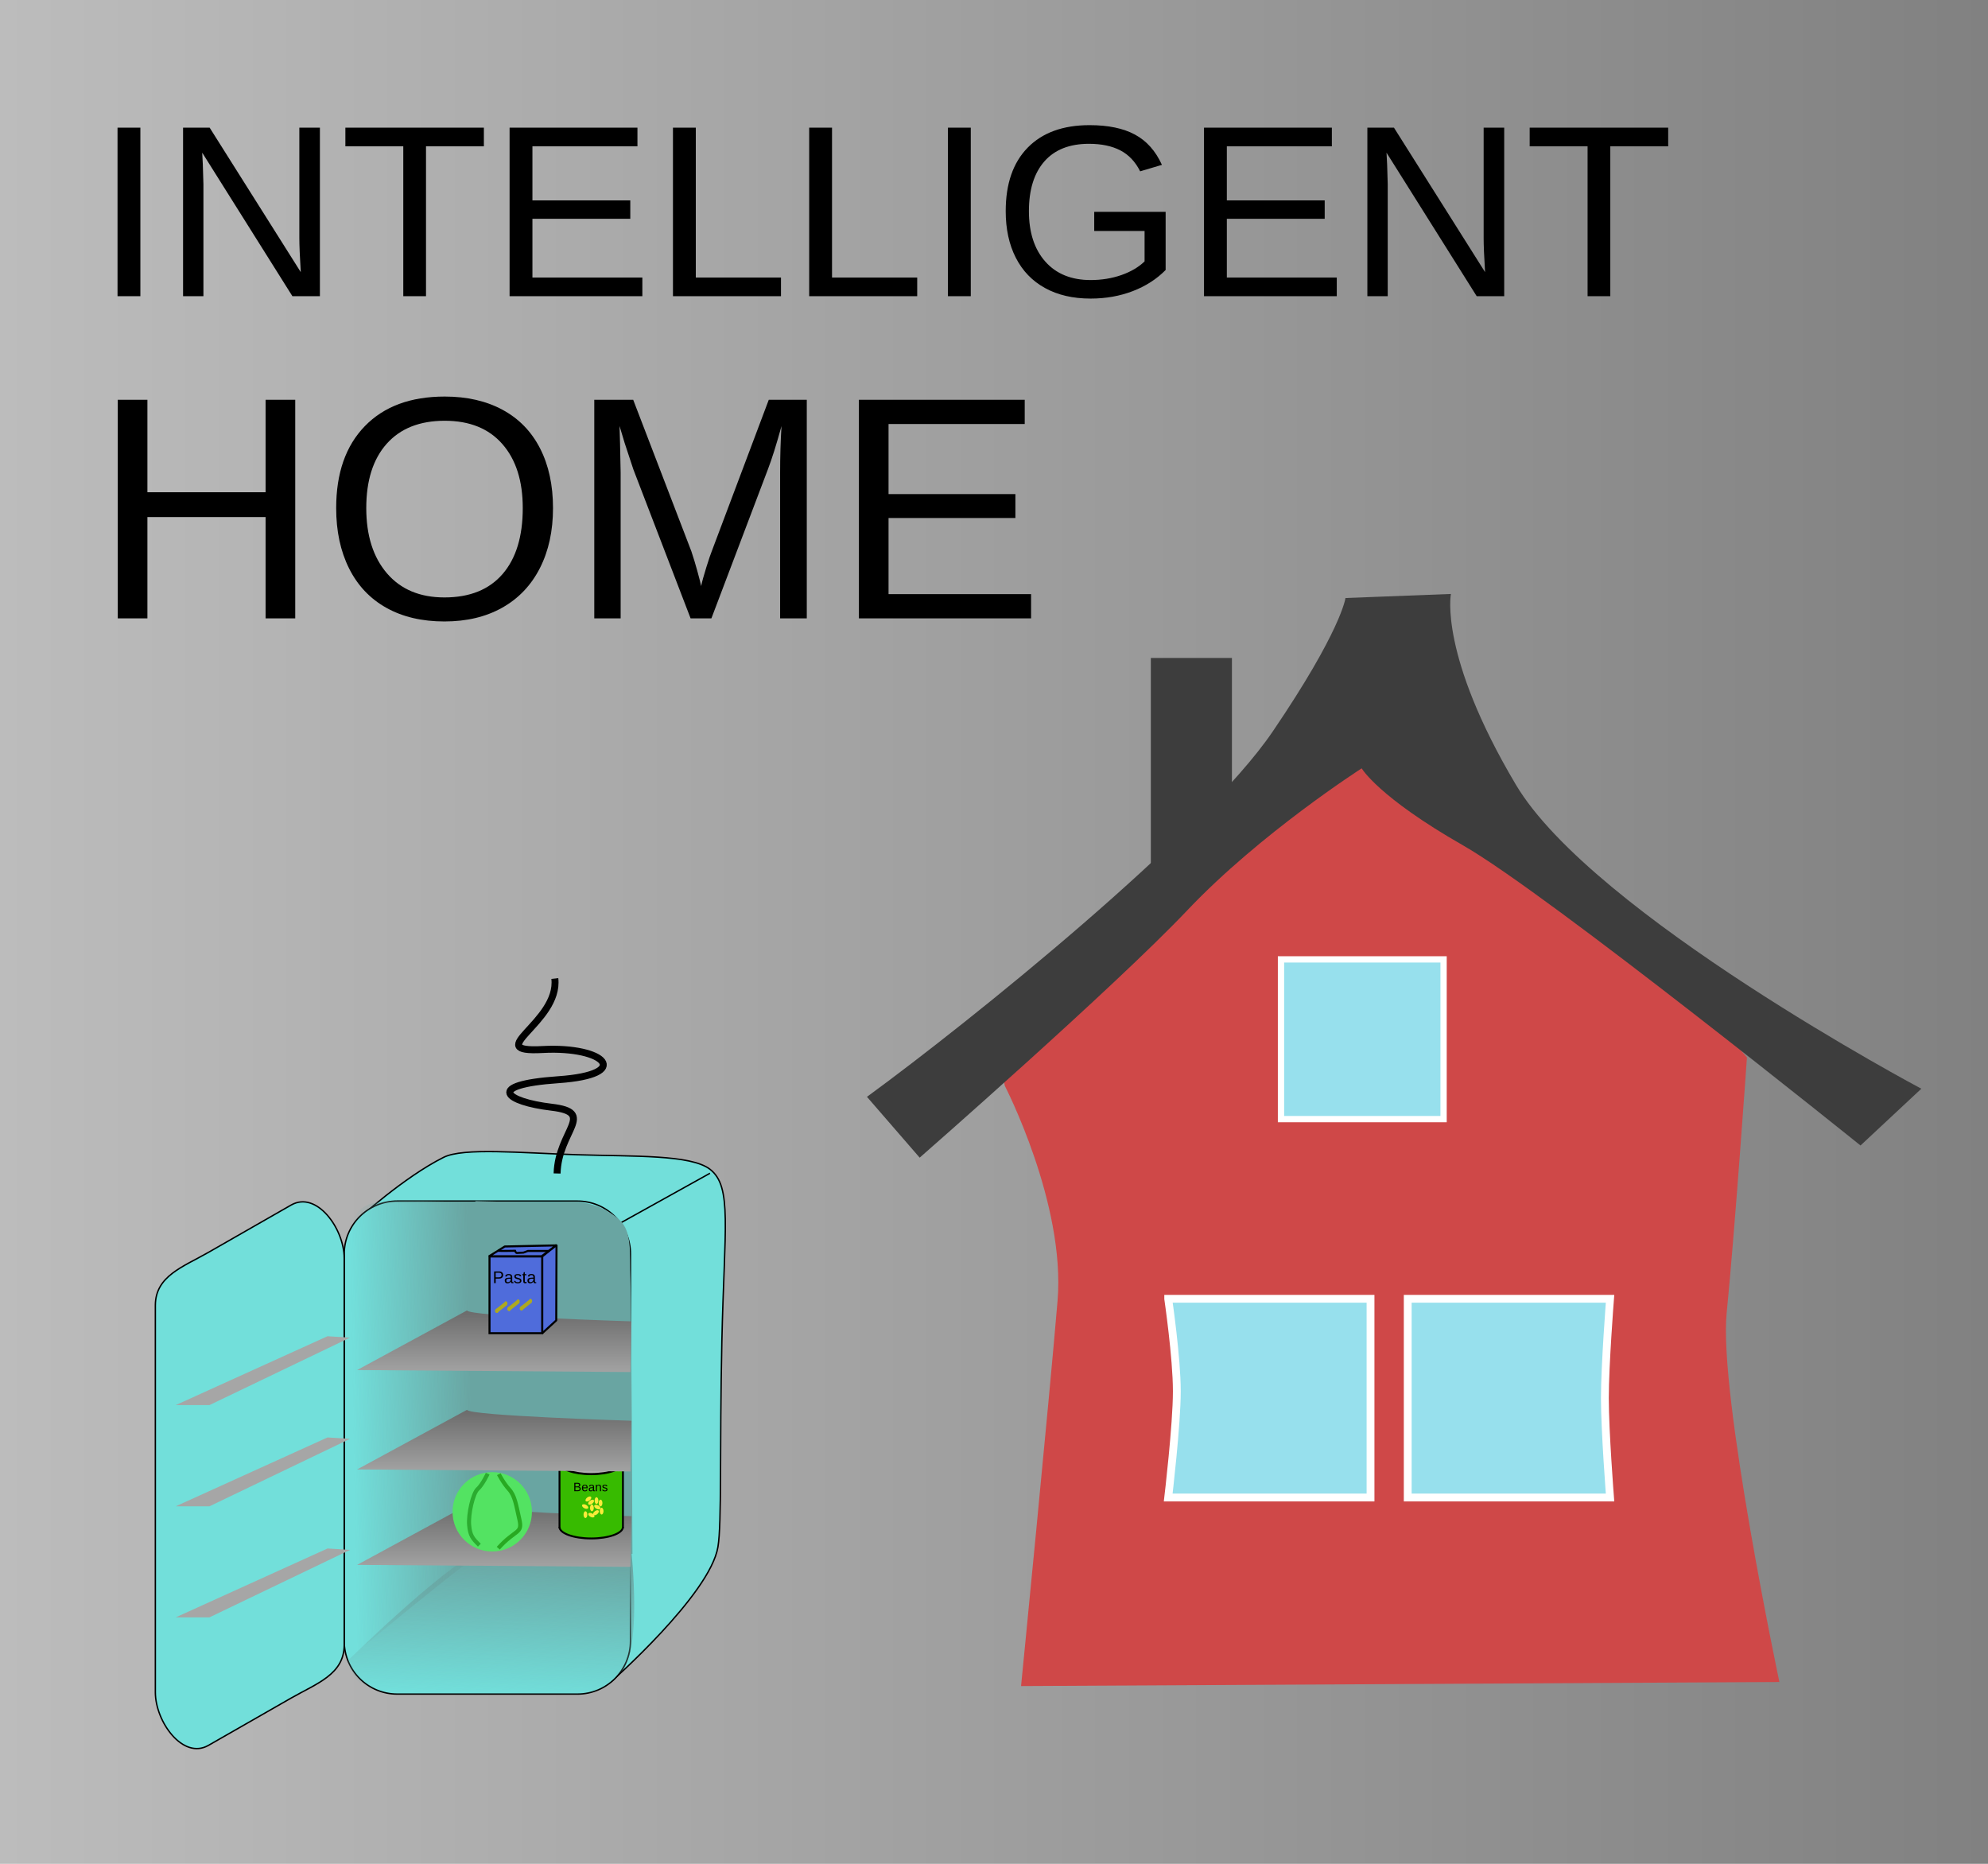
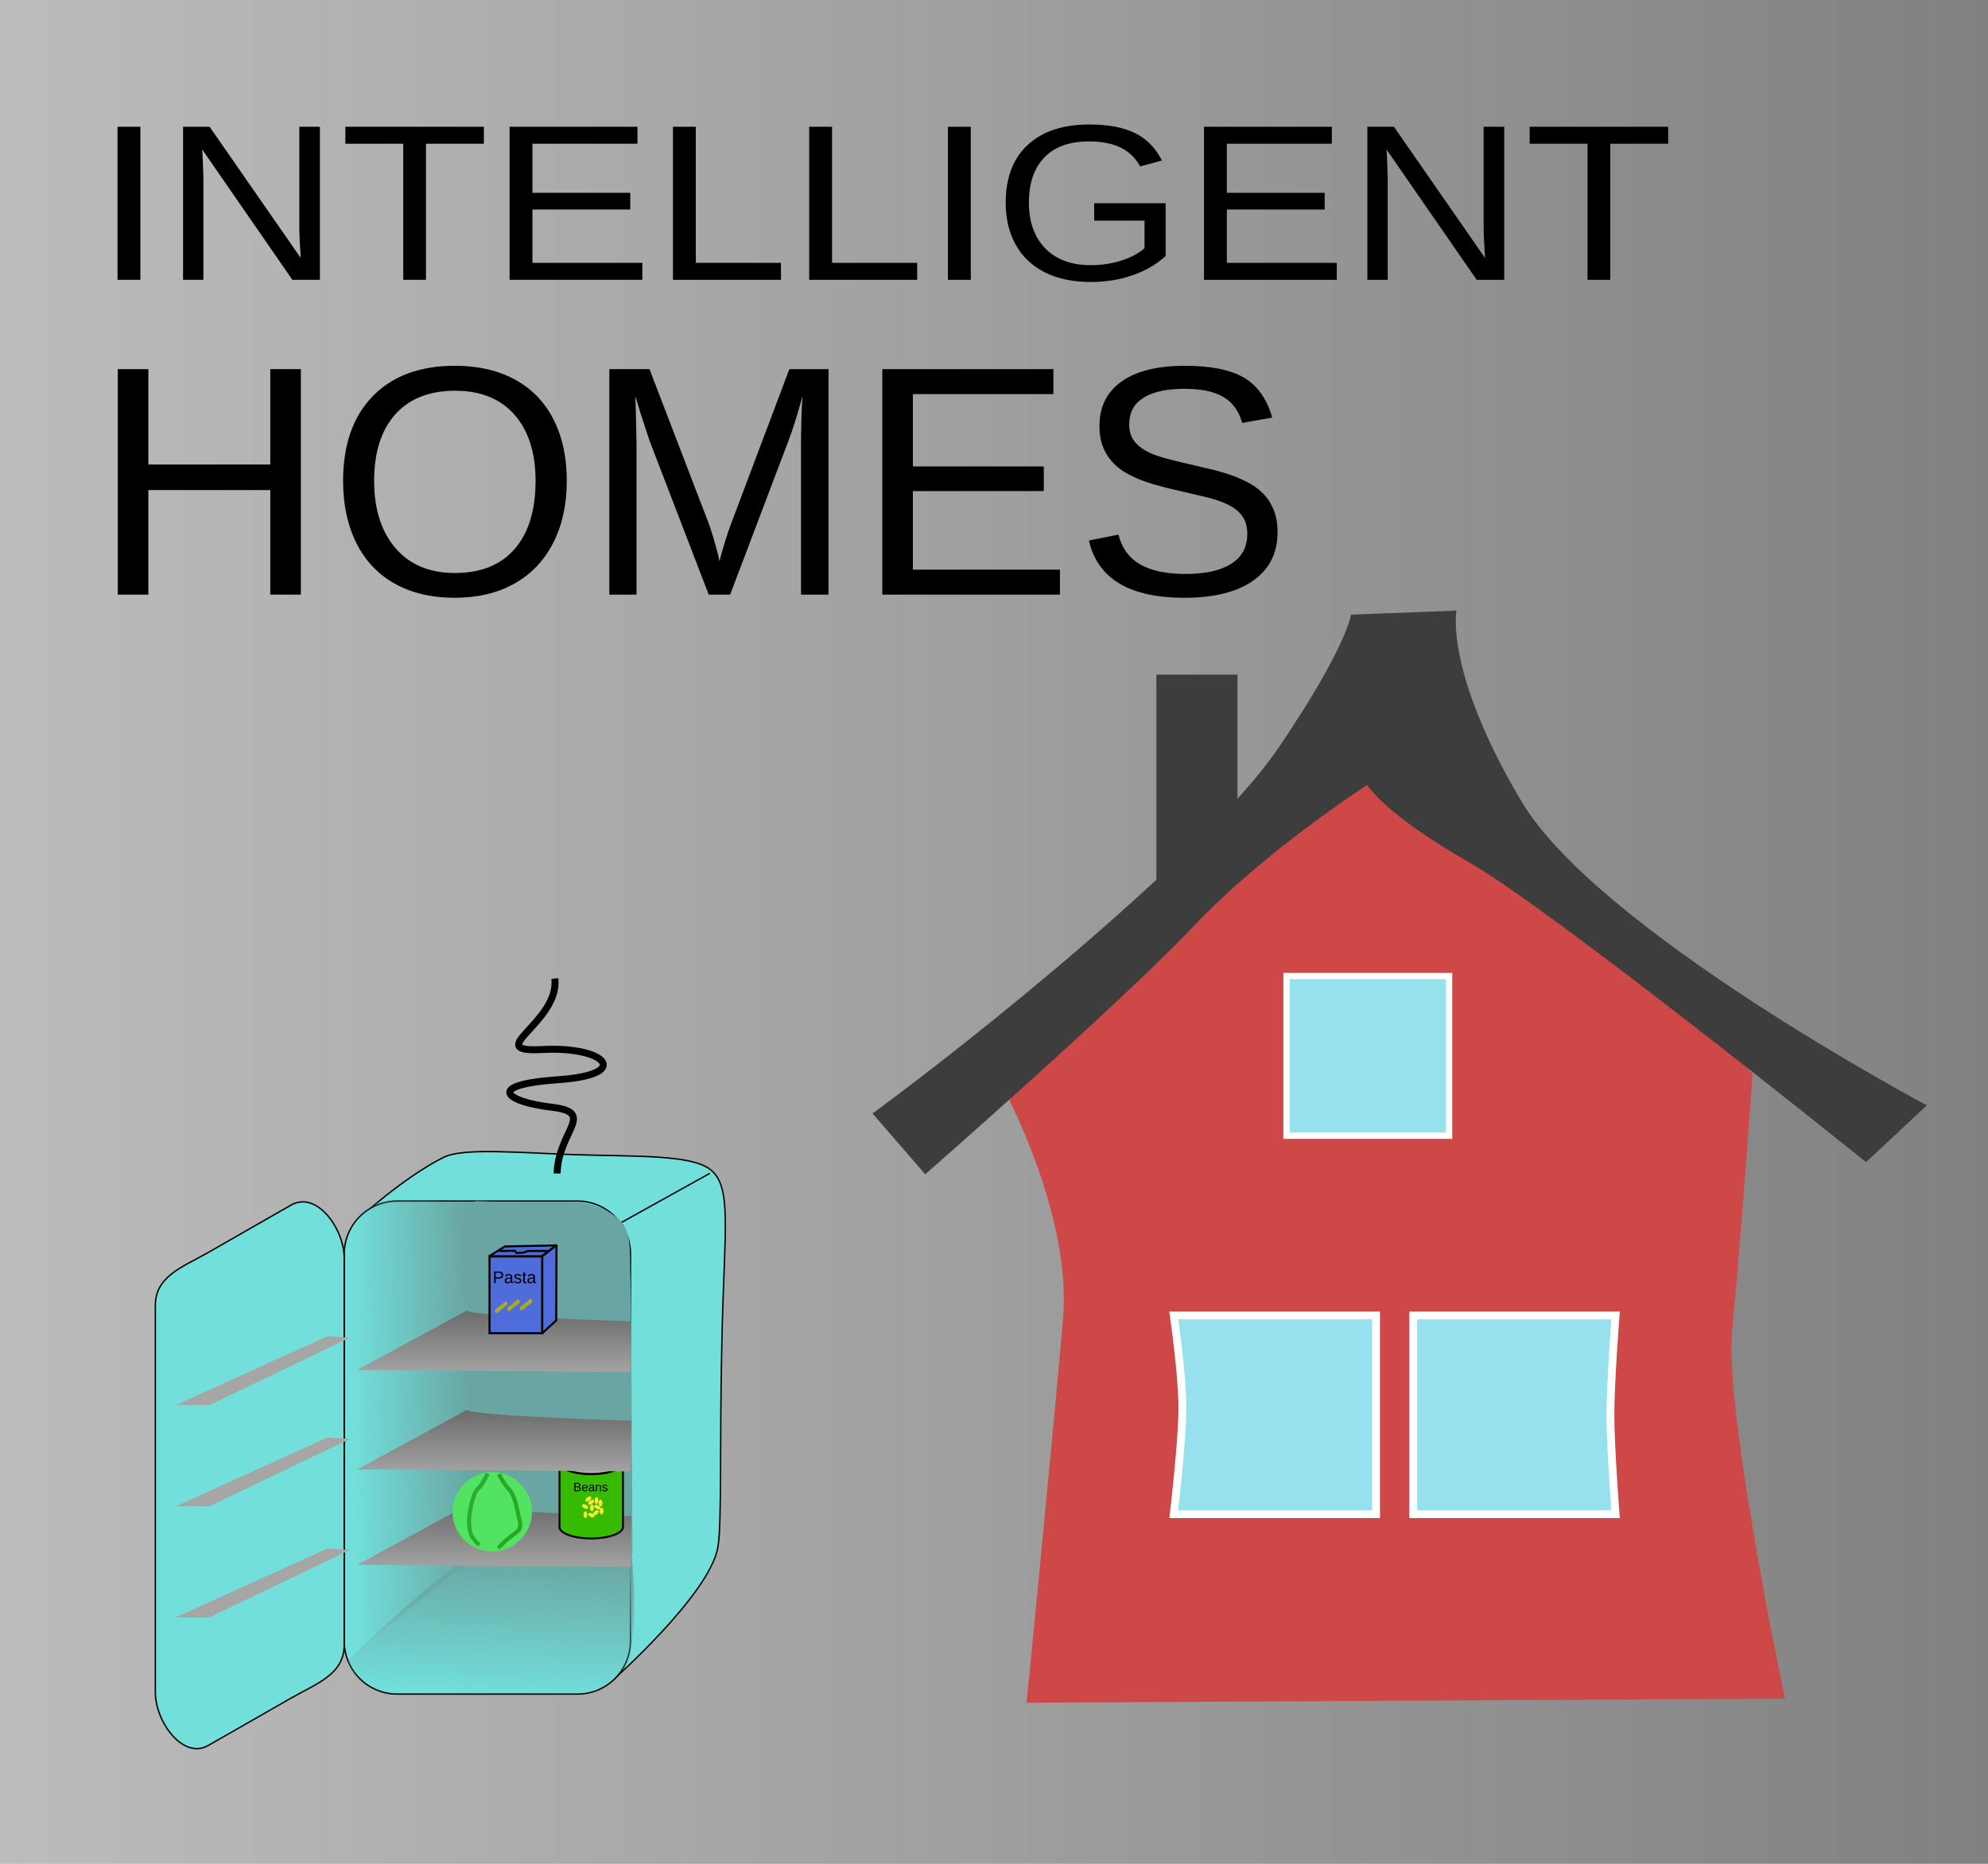
<svg xmlns="http://www.w3.org/2000/svg" xmlns:xlink="http://www.w3.org/1999/xlink" width="1024" height="960" id="svg4494" version="1.1">
  <defs id="defs4496">
    <linearGradient id="linearGradient6713">
      <stop style="stop-color:#bcbcbc;stop-opacity:1;" offset="0" id="stop6715" />
      <stop style="stop-color:#818181;stop-opacity:1;" offset="1" id="stop6717" />
    </linearGradient>
    <linearGradient id="linearGradient5210">
      <stop id="stop5212" offset="0" style="stop-color:#a6a6a6;stop-opacity:1;" />
      <stop id="stop5214" offset="1" style="stop-color:#6a6a6a;stop-opacity:1;" />
    </linearGradient>
    <linearGradient id="linearGradient5174">
      <stop style="stop-color:#69a5a2;stop-opacity:1;" offset="0" id="stop5176" />
      <stop style="stop-color:#69a5a2;stop-opacity:0;" offset="1" id="stop5178" />
    </linearGradient>
    <linearGradient id="linearGradient5164">
      <stop style="stop-color:#69a5a2;stop-opacity:1;" offset="0" id="stop5166" />
      <stop style="stop-color:#69a5a2;stop-opacity:0;" offset="1" id="stop5168" />
    </linearGradient>
    <linearGradient xlink:href="#linearGradient6713" id="linearGradient6711" x1="0" y1="577.235" x2="1030.356" y2="577.235" gradientUnits="userSpaceOnUse" spreadMethod="pad" gradientTransform="matrix(0.9938316,0,0,0.9899495,0,0.9282802)" />
    <linearGradient xlink:href="#linearGradient5210" id="linearGradient7556" gradientUnits="userSpaceOnUse" gradientTransform="matrix(0.7167692,0,0,0.7167692,-15.20852,282.3242)" x1="380.714" y1="723.791" x2="380.714" y2="675.934" />
    <linearGradient xlink:href="#linearGradient5210" id="linearGradient7559" gradientUnits="userSpaceOnUse" gradientTransform="matrix(0.7167692,0,0,0.7167692,-15.20852,382.6719)" x1="380.714" y1="723.791" x2="380.714" y2="675.934" />
    <linearGradient xlink:href="#linearGradient5210" id="linearGradient7562" gradientUnits="userSpaceOnUse" gradientTransform="matrix(0.7167692,0,0,0.7167692,-15.20852,333.522)" x1="380.714" y1="723.791" x2="380.714" y2="675.934" />
    <linearGradient xlink:href="#linearGradient5174" id="linearGradient7566" gradientUnits="userSpaceOnUse" x1="359.5" y1="700.934" x2="274.719" y2="702.362" gradientTransform="matrix(0.7167692,0,0,0.7167692,-15.20852,313.0429)" />
    <linearGradient xlink:href="#linearGradient5164" id="linearGradient7569" gradientUnits="userSpaceOnUse" x1="385.556" y1="808.342" x2="381.156" y2="911.199" gradientTransform="matrix(0.7167692,0,0,0.7167692,-15.20852,313.0429)" />
  </defs>
  <g id="layer1" transform="translate(0,-92.36215)">
    <rect style="fill:url(#linearGradient6711);fill-opacity:1;fill-rule:nonzero;stroke:none" id="rect5249" width="1024" height="960" x="0" y="92.362" />
-     <g id="g5125" transform="translate(343.7051,16.0435)">
+     <g id="g5125" transform="translate(346.5622,24.61492)">
      <path style="fill:#cf4848;fill-opacity:1;stroke:none" d="m 173.877,635.627 c 0,0 31.332,60.576 27.155,110.707 -4.178,50.132 -18.799,198.437 -18.799,198.437 l 390.608,-2.089 c 0,0 -31.332,-148.306 -27.155,-190.082 4.178,-41.776 10.444,-131.595 10.444,-131.595 L 512.265,568.785 355.604,449.723 169.699,614.739 z" id="path5065" />
      <path style="fill:#3d3d3d;fill-opacity:1;stroke:none" d="m 102.857,641.267 c 54.309,-39.687 173.372,-135.773 208.882,-187.993 35.51,-52.22 37.599,-68.931 37.599,-68.931 l 54.309,-2.089 c 0,0 -6.266,31.332 33.421,98.174 39.687,66.842 208.882,156.661 208.882,156.661 l -31.332,29.243 c 0,0 -160.839,-129.507 -204.704,-154.572 -43.865,-25.066 -52.22,-39.687 -52.22,-39.687 0,0 -52.22,33.421 -89.819,73.109 -37.599,39.687 -137.862,127.418 -137.862,127.418 z" id="path5067" />
      <path style="fill:#97e0ed;fill-opacity:1;fill-rule:nonzero;stroke:#ffffff;stroke-width:4.031;stroke-linecap:square;stroke-linejoin:miter;stroke-miterlimit:4;stroke-opacity:1;stroke-dashoffset:2.4" d="m 258.03,745.289 104.211,0 0,51.182 0,51.182 -104.211,0 c 0,0 4.438,-37.417 4.438,-54.732 0,-17.315 -4.438,-47.631 -4.438,-47.631 z" id="path5069" />
      <path style="fill:#97e0ed;fill-opacity:1;fill-rule:nonzero;stroke:#ffffff;stroke-width:4.031;stroke-linecap:square;stroke-linejoin:miter;stroke-miterlimit:4;stroke-opacity:1;stroke-dashoffset:2.4" d="m 381.403,745.289 104.211,0 c 0,0 -2.663,34.121 -2.663,51.182 0,17.061 2.663,51.182 2.663,51.182 l -104.211,0 z" id="path5071" />
      <rect style="fill:#97e0ed;fill-opacity:1;fill-rule:nonzero;stroke:#ffffff;stroke-width:3.239;stroke-linecap:square;stroke-linejoin:miter;stroke-miterlimit:4;stroke-opacity:1;stroke-dasharray:none;stroke-dashoffset:2.4" id="rect5073" width="83.751" height="82.267" x="316.121" y="570.477" rx="0" ry="82.267" />
      <path style="fill:#3d3d3d;fill-opacity:1;stroke:none" d="m 290.851,503.304 0,-88.085 -41.776,0 0,113.252 z" id="path5075" />
    </g>
-     <text xml:space="preserve" style="font-size:126.17px;font-style:normal;font-variant:normal;font-weight:normal;font-stretch:normal;line-height:125%;letter-spacing:0px;word-spacing:0px;fill:#000000;fill-opacity:1;stroke:none;font-family:Arial;-inkscape-font-specification:Arial" x="48.897" y="244.918" id="text5107">
-       <tspan id="tspan5109" x="48.897" y="244.918">INTELLIGENT</tspan>
+     <text xml:space="preserve" style="font-size:120.241px;font-style:normal;font-variant:normal;font-weight:normal;font-stretch:normal;line-height:125%;letter-spacing:0px;word-spacing:0px;fill:#000000;fill-opacity:1;stroke:none;font-family:Arial;-inkscape-font-specification:Arial" x="46.599" y="248.149" id="text5107" transform="scale(1.049309,0.9530079)">
+       <tspan id="tspan5109" x="46.599" y="248.149">INTELLIGENT</tspan>
    </text>
-     <text xml:space="preserve" style="font-size:163.631px;font-style:normal;font-variant:normal;font-weight:normal;font-stretch:normal;line-height:125%;letter-spacing:0px;word-spacing:0px;fill:#000000;fill-opacity:1;stroke:none;font-family:Arial;-inkscape-font-specification:Arial" x="47.241" y="410.864" id="text5111">
-       <tspan id="tspan5113" x="47.241" y="410.864">HOME</tspan>
+     <text xml:space="preserve" style="font-size:168.793px;font-style:normal;font-variant:normal;font-weight:normal;font-stretch:normal;line-height:125%;letter-spacing:0px;word-spacing:0px;fill:#000000;fill-opacity:1;stroke:none;font-family:Arial;-inkscape-font-specification:Arial" x="46.828" y="398.625" id="text5111">
+       <tspan id="tspan5113" x="46.828" y="398.625">HOMES</tspan>
    </text>
    <path style="fill:#72dfda;fill-opacity:1;stroke:#000000;stroke-width:0.717;stroke-opacity:1" d="m 314.505,958.804 c 0,0 51.198,-45.054 55.294,-69.629 2.048,-12.287 0.826,-50.311 2.028,-105.942 1.269,-58.693 5.455,-79.685 -6.124,-88.609 -9.842,-7.585 -39.024,-6.561 -68.307,-7.481 -29.282,-0.92 -58.664,-3.783 -68.903,1.337 -20.479,10.24 -44.03,31.743 -44.03,31.743 l 50.174,84.988 z" id="path5145" />
    <path id="path5148" d="m 204.636,711.007 92.768,0 c 15.147,0 27.341,12.194 27.341,27.341 l 0,199.26 c 0,15.147 -12.194,27.341 -27.341,27.341 l -92.768,0 c -15.147,0 -27.341,-12.194 -27.341,-27.341 l 0,-199.26 c 0,-15.147 12.194,-27.341 27.341,-27.341 z" style="fill:#72dfdb;fill-opacity:1;fill-rule:nonzero;stroke:#000000;stroke-width:0.717;stroke-opacity:1" />
    <path style="fill:none;stroke:#000000;stroke-width:0.717px;stroke-linecap:butt;stroke-linejoin:miter;stroke-opacity:1" d="M 319.625,722.27 365.703,696.672" id="path5150" />
    <path style="fill:#72dfda;fill-opacity:1;fill-rule:nonzero;stroke:#000000;stroke-width:0.717;stroke-opacity:1" d="m 107.36,737.425 42.594,-24.37 c 13.147,-7.522 27.341,12.194 27.341,27.341 l 0,199.26 c 0,15.147 -14.194,19.819 -27.341,27.341 l -42.594,24.37 C 94.213,998.888 80.019,979.172 80.019,964.025 l 0,-199.26 c 0,-15.147 14.194,-19.819 27.341,-27.341 z" id="path5152" />
    <path style="fill:url(#linearGradient7569);fill-opacity:1;stroke:none" d="m 179.343,947.541 c 0,0 57.342,-56.318 71.677,-57.342 14.335,-1.024 74.237,1.536 74.237,1.536 0,0 5.632,52.734 -5.632,61.949 -11.264,9.216 -11.264,12.287 -31.743,11.264 -20.479,-1.024 -64.509,4.096 -79.869,0 -15.359,-4.096 -21.503,-2.048 -25.599,-9.216 -4.096,-7.168 -3.072,-8.192 -3.072,-8.192 z" id="path5154" />
    <path style="fill:url(#linearGradient7566);fill-opacity:1;stroke:none" d="m 177.295,948.565 c 0,0 60.413,-50.174 66.557,-53.246 6.144,-3.072 1.536,-183.8 1.536,-183.8 0,0 -30.207,-0.512 -39.422,-0.512 -9.216,0 -20.479,0 -23.551,9.216 -3.072,9.216 -6.144,13.311 -6.144,24.575 0,11.264 1.024,203.767 1.024,203.767 z" id="path5172" />
    <path style="fill:#69a5a2;fill-opacity:1;stroke:none" d="m 242.828,893.681 c 0,0 7.168,-3.072 14.335,-2.56 7.168,0.512 68.605,1.638 68.605,1.638 0,0 -0.512,-127.994 -1.024,-141.306 -0.512,-13.311 1.024,-24.575 -5.632,-30.719 -6.656,-6.144 -15.871,-9.728 -26.623,-9.216 -10.752,0.512 -47.614,-0.512 -47.614,-0.512 0,0 1.024,151.034 1.024,158.201 0,7.168 -3.072,24.473 -3.072,24.473 z" id="path5182" />
    <path id="path5216" d="m 240.577,867.672 -56.626,30.719 140.771,1.024 0.535,-26.111 c 0,0 -84.16,-2.56 -84.68,-5.632 z" style="fill:url(#linearGradient7559);fill-opacity:1;stroke:none" />
    <path style="fill:#a6a6a6;fill-opacity:1;stroke:none" d="m 168.699,780.621 -78.197,35.478 17.377,0 72.405,-34.754 z" id="path5224" />
    <path id="path5226" d="m 168.699,832.753 -78.197,35.478 17.377,0 72.405,-34.754 z" style="fill:#a6a6a6;fill-opacity:1;stroke:none" />
    <path style="fill:#a6a6a6;fill-opacity:1;stroke:none" d="m 168.699,889.952 -78.197,35.478 17.377,0 72.405,-34.754 z" id="path5228" />
    <path id="path5245" d="m 285.787,596.375 c 2.626,22.656 -38.503,38.297 -6.235,36.568 32.267,-1.729 46.529,12.883 8.086,15.544 -38.443,2.661 -26.956,11.405 -3.595,14.165 23.361,2.759 3.491,12.047 2.909,34.139" style="fill:none;stroke:#000000;stroke-width:3.584;stroke-linecap:butt;stroke-linejoin:miter;stroke-miterlimit:4;stroke-opacity:1;stroke-dasharray:none;stroke-dashoffset:0" />
    <g id="g5857" transform="matrix(2.096204,0,0,2.096204,216.2953,-1302.144)">
      <path transform="translate(0,1020.362)" d="m 27.527,16.374 c 0,5.387 -4.367,9.754 -9.754,9.754 -5.387,0 -9.754,-4.367 -9.754,-9.754 0,-5.387 4.367,-9.754 9.754,-9.754 5.387,0 9.754,4.367 9.754,9.754 z" id="path5851" style="fill:#53e362;fill-opacity:1;fill-rule:nonzero;stroke:none" />
      <path id="path5853" d="m 14.611,1044.933 c -1.626,-1.619 -2.299,-2.297 -2.517,-4.986 -0.218,-2.688 0.926,-7.758 2.107,-8.814 1.181,-1.055 2.453,-3.765 2.453,-3.765" style="fill:none;stroke:#2bab30;stroke-width:1px;stroke-linecap:butt;stroke-linejoin:miter;stroke-opacity:1" />
      <path id="path5855" d="m 19.25,1045.673 c 4.252,-4.735 6.015,-3.458 5.198,-7.039 -0.817,-3.581 -1.095,-5.827 -2.544,-7.422 -1.449,-1.595 -2.51,-3.723 -2.51,-3.723" style="fill:none;stroke:#28a922;stroke-width:1px;stroke-linecap:butt;stroke-linejoin:miter;stroke-opacity:1" />
    </g>
    <g id="g5633" transform="matrix(2.202107,0,0,2.202107,269.293,-1420.776)">
      <path id="path5605" d="m 8.649,1044.439 0.537,0.915 2.715,1.2 2.525,0.379 4.325,-0.126 3.441,-0.852 1.294,-1.389 -0.182,-14.761 -1.741,1.25 -3.214,0.759 -3.839,0.089 -2.812,-0.491 -2.098,-0.804 -1.116,-1.071 z" style="fill:#37bb00;fill-opacity:1;stroke:none" />
      <path transform="matrix(1,0,0,1.229167,1.357142,1015.645)" d="m 22.054,11.107 c 0,1.183 -3.318,2.143 -7.411,2.143 -4.093,0 -7.411,-0.959 -7.411,-2.143 0,-1.183 3.318,-2.143 7.411,-2.143 4.093,0 7.411,0.959 7.411,2.143 z" id="path5592" style="fill:#aeaeae;fill-opacity:1;stroke:#000000;stroke-width:0.399;stroke-miterlimit:4;stroke-opacity:1;stroke-dasharray:none" />
      <path id="path5594" d="m 8.594,1044.324 c 0,1.455 3.313,2.656 7.406,2.656 4.093,0 7.406,-1.202 7.406,-2.656" style="fill:none;stroke:#000000;stroke-width:0.442;stroke-miterlimit:4;stroke-opacity:1" />
      <path id="path5601" d="m 8.586,1044.618 0,-15.321" style="fill:none;stroke:#000000;stroke-width:0.442;stroke-linecap:butt;stroke-linejoin:miter;stroke-miterlimit:4;stroke-opacity:1;stroke-dasharray:none" />
      <path id="path5603" d="m 23.423,1029.173 0,15.443" style="fill:none;stroke:#000000;stroke-width:0.44;stroke-linecap:butt;stroke-linejoin:miter;stroke-miterlimit:4;stroke-opacity:1;stroke-dasharray:none" />
      <path transform="matrix(1,0,0,0.9615385,0.8207489,1024.541)" d="m 15.784,15.901 c 0,0.453 -0.198,0.821 -0.442,0.821 -0.244,0 -0.442,-0.367 -0.442,-0.821 0,-0.453 0.198,-0.821 0.442,-0.821 0.244,0 0.442,0.367 0.442,0.821 z" id="path5607" style="fill:#faeb3a;fill-opacity:1;fill-rule:nonzero;stroke:none" />
      <path style="fill:#faeb3a;fill-opacity:1;fill-rule:nonzero;stroke:none" id="path5609" d="m 15.784,15.901 c 0,0.453 -0.198,0.821 -0.442,0.821 -0.244,0 -0.442,-0.367 -0.442,-0.821 0,-0.453 0.198,-0.821 0.442,-0.821 0.244,0 0.442,0.367 0.442,0.821 z" transform="matrix(0.4661052,-0.8847293,0.8507013,0.448178,-3.252451,1046.087)" />
      <path transform="matrix(0.6085041,0.7935508,-0.7630296,0.5851001,19.90668,1019.488)" d="m 15.784,15.901 c 0,0.453 -0.198,0.821 -0.442,0.821 -0.244,0 -0.442,-0.367 -0.442,-0.821 0,-0.453 0.198,-0.821 0.442,-0.821 0.244,0 0.442,0.367 0.442,0.821 z" id="path5611" style="fill:#faeb3a;fill-opacity:1;fill-rule:nonzero;stroke:none" />
      <path style="fill:#faeb3a;fill-opacity:1;fill-rule:nonzero;stroke:none" id="path5613" d="m 15.784,15.901 c 0,0.453 -0.198,0.821 -0.442,0.821 -0.244,0 -0.442,-0.367 -0.442,-0.821 0,-0.453 0.198,-0.821 0.442,-0.821 0.244,0 0.442,0.367 0.442,0.821 z" transform="matrix(0.6085041,0.7935508,-0.7630296,0.5851001,18.77025,1017.026)" />
      <path style="fill:#faeb3a;fill-opacity:1;fill-rule:nonzero;stroke:none" id="path5615" d="m 15.784,15.901 c 0,0.453 -0.198,0.821 -0.442,0.821 -0.244,0 -0.442,-0.367 -0.442,-0.821 0,-0.453 0.198,-0.821 0.442,-0.821 0.244,0 0.442,0.367 0.442,0.821 z" transform="matrix(1,0,0,0.9615385,3.093592,1025.298)" />
      <path transform="matrix(1,0,0,0.9615385,-0.6944799,1026.119)" d="m 15.784,15.901 c 0,0.453 -0.198,0.821 -0.442,0.821 -0.244,0 -0.442,-0.367 -0.442,-0.821 0,-0.453 0.198,-0.821 0.442,-0.821 0.244,0 0.442,0.367 0.442,0.821 z" id="path5617" style="fill:#faeb3a;fill-opacity:1;fill-rule:nonzero;stroke:none" />
      <path transform="matrix(0.4661052,-0.8847293,0.8507013,0.448178,-6.093505,1045.961)" d="m 15.784,15.901 c 0,0.453 -0.198,0.821 -0.442,0.821 -0.244,0 -0.442,-0.367 -0.442,-0.821 0,-0.453 0.198,-0.821 0.442,-0.821 0.244,0 0.442,0.367 0.442,0.821 z" id="path5619" style="fill:#faeb3a;fill-opacity:1;fill-rule:nonzero;stroke:none" />
      <path style="fill:#faeb3a;fill-opacity:1;fill-rule:nonzero;stroke:none" id="path5621" d="m 15.784,15.901 c 0,0.453 -0.198,0.821 -0.442,0.821 -0.244,0 -0.442,-0.367 -0.442,-0.821 0,-0.453 0.198,-0.821 0.442,-0.821 0.244,0 0.442,0.367 0.442,0.821 z" transform="matrix(0.4661052,-0.8847293,0.8507013,0.448178,-4.64141,1047.981)" />
      <path style="fill:#faeb3a;fill-opacity:1;fill-rule:nonzero;stroke:none" id="path5623" d="m 15.784,15.901 c 0,0.453 -0.198,0.821 -0.442,0.821 -0.244,0 -0.442,-0.367 -0.442,-0.821 0,-0.453 0.198,-0.821 0.442,-0.821 0.244,0 0.442,0.367 0.442,0.821 z" transform="matrix(1,0,0,0.9615385,1.894036,1022.836)" />
      <path transform="matrix(0.6085041,0.7935508,-0.7630296,0.5851001,18.13891,1016.269)" d="m 15.784,15.901 c 0,0.453 -0.198,0.821 -0.442,0.821 -0.244,0 -0.442,-0.367 -0.442,-0.821 0,-0.453 0.198,-0.821 0.442,-0.821 0.244,0 0.442,0.367 0.442,0.821 z" id="path5625" style="fill:#faeb3a;fill-opacity:1;fill-rule:nonzero;stroke:none" />
      <path style="fill:#faeb3a;fill-opacity:1;fill-rule:nonzero;stroke:none" id="path5627" d="m 15.784,15.901 c 0,0.453 -0.198,0.821 -0.442,0.821 -0.244,0 -0.442,-0.367 -0.442,-0.821 0,-0.453 0.198,-0.821 0.442,-0.821 0.244,0 0.442,0.367 0.442,0.821 z" transform="matrix(1,0,0,0.9615385,2.841054,1023.404)" />
      <text id="text5629" y="1035.929" x="11.804" style="font-size:2.859px;font-style:normal;font-variant:normal;font-weight:normal;font-stretch:normal;line-height:125%;letter-spacing:0px;word-spacing:0px;fill:#000000;fill-opacity:1;stroke:none;font-family:Arial;-inkscape-font-specification:Arial" xml:space="preserve">
        <tspan y="1035.929" x="11.804" id="tspan5631">Beans</tspan>
      </text>
    </g>
    <path style="fill:url(#linearGradient7562);fill-opacity:1;stroke:none" d="m 240.577,818.522 -56.626,30.719 140.771,1.024 0.535,-26.111 c 0,0 -84.16,-2.56 -84.68,-5.632 z" id="path5192" />
    <path id="path5220" d="m 240.577,767.325 -56.626,30.719 140.771,1.024 0.535,-26.111 c 0,0 -84.16,-2.56 -84.68,-5.632 z" style="fill:url(#linearGradient7556);fill-opacity:1;stroke:none" />
    <g id="g5834" transform="matrix(2.086077,0,0,2.086077,235.0239,-1407.294)">
      <path transform="translate(0,1020.362)" id="path5786" d="m 21.213,27.733 0,-18.967 3.539,-2.856 -0.067,18.639 z" style="fill:#4f6cdb;fill-opacity:1;stroke:#000000;stroke-width:0.5;stroke-linecap:butt;stroke-linejoin:bevel;stroke-miterlimit:4;stroke-opacity:1;stroke-dasharray:none" />
      <rect y="1029.129" x="8.207" height="18.94" width="13.006" id="rect5778" style="fill:#4f6cdb;fill-opacity:1;fill-rule:nonzero;stroke:#000000;stroke-width:0.5;stroke-miterlimit:4;stroke-opacity:1;stroke-dasharray:none" />
      <path transform="translate(0,1020.362)" id="path5788" d="m 8.111,8.703 12.976,0 3.561,-2.676 -12.673,0.268 z" style="fill:#4f6cdb;fill-opacity:1;stroke:#000000;stroke-width:0.5;stroke-linecap:butt;stroke-linejoin:bevel;stroke-miterlimit:4;stroke-opacity:1;stroke-dasharray:none" />
      <path transform="translate(0,1020.362)" id="path5790" d="m 10.223,7.357 c 0.625,0.089 4.286,0 4.286,0 0,0 0.179,0.536 0.446,0.536 0.268,0 1.652,-0.089 1.652,-0.089 l 1.071,-0.402 5.223,0" style="fill:none;stroke:#000000;stroke-width:0.5;stroke-linecap:butt;stroke-linejoin:miter;stroke-miterlimit:4;stroke-opacity:1;stroke-dasharray:none" />
      <text id="text5792" y="1035.71" x="8.999" style="font-size:4.196px;font-style:normal;font-variant:normal;font-weight:normal;font-stretch:normal;line-height:125%;letter-spacing:0px;word-spacing:0px;fill:#000000;fill-opacity:1;stroke:none;font-family:Arial;-inkscape-font-specification:Arial" xml:space="preserve">
        <tspan y="1035.71" x="8.999" id="tspan5794">Pasta</tspan>
      </text>
      <g transform="translate(-0.6696429,0.1339286)" id="g5800">
        <path style="fill:#aea91f;fill-opacity:1;stroke:none" d="m 10.312,1042.053 c 0.284,-0.127 2.277,-1.772 2.277,-1.772 0,0 0.19,-0.424 0.537,-0.127 0.348,0.296 0.063,0.847 0.063,0.847 l -2.466,1.941 c 0,0 0.221,-0.678 0.032,-0.847 -0.19,-0.169 -0.442,-0.043 -0.442,-0.043 z" id="path5796" />
        <path style="fill:#aea91f;fill-opacity:1;fill-rule:nonzero;stroke:none" id="path5798" d="m 10.759,22.335 c 0,0.284 -0.2,0.513 -0.446,0.513 -0.247,0 -0.446,-0.23 -0.446,-0.513 0,-0.284 0.2,-0.513 0.446,-0.513 0.247,0 0.446,0.23 0.446,0.513 z" transform="translate(0.3571429,1020.094)" />
      </g>
      <g id="g5816" transform="translate(2.360815,-0.3395804)">
        <path id="path5818" d="m 10.312,1042.053 c 0.284,-0.127 2.277,-1.772 2.277,-1.772 0,0 0.19,-0.424 0.537,-0.127 0.348,0.296 0.063,0.847 0.063,0.847 l -2.466,1.941 c 0,0 0.221,-0.678 0.032,-0.847 -0.19,-0.169 -0.442,-0.043 -0.442,-0.043 z" style="fill:#aea91f;fill-opacity:1;stroke:none" />
        <path transform="translate(0.3571429,1020.094)" d="m 10.759,22.335 c 0,0.284 -0.2,0.513 -0.446,0.513 -0.247,0 -0.446,-0.23 -0.446,-0.513 0,-0.284 0.2,-0.513 0.446,-0.513 0.247,0 0.446,0.23 0.446,0.513 z" id="path5820" style="fill:#aea91f;fill-opacity:1;fill-rule:nonzero;stroke:none" />
      </g>
      <g transform="translate(5.42284,-0.4658495)" id="g5822">
        <path style="fill:#aea91f;fill-opacity:1;stroke:none" d="m 10.312,1042.053 c 0.284,-0.127 2.277,-1.772 2.277,-1.772 0,0 0.19,-0.424 0.537,-0.127 0.348,0.296 0.063,0.847 0.063,0.847 l -2.466,1.941 c 0,0 0.221,-0.678 0.032,-0.847 -0.19,-0.169 -0.442,-0.043 -0.442,-0.043 z" id="path5824" />
        <path style="fill:#aea91f;fill-opacity:1;fill-rule:nonzero;stroke:none" id="path5826" d="m 10.759,22.335 c 0,0.284 -0.2,0.513 -0.446,0.513 -0.247,0 -0.446,-0.23 -0.446,-0.513 0,-0.284 0.2,-0.513 0.446,-0.513 0.247,0 0.446,0.23 0.446,0.513 z" transform="translate(0.3571429,1020.094)" />
      </g>
    </g>
  </g>
</svg>
